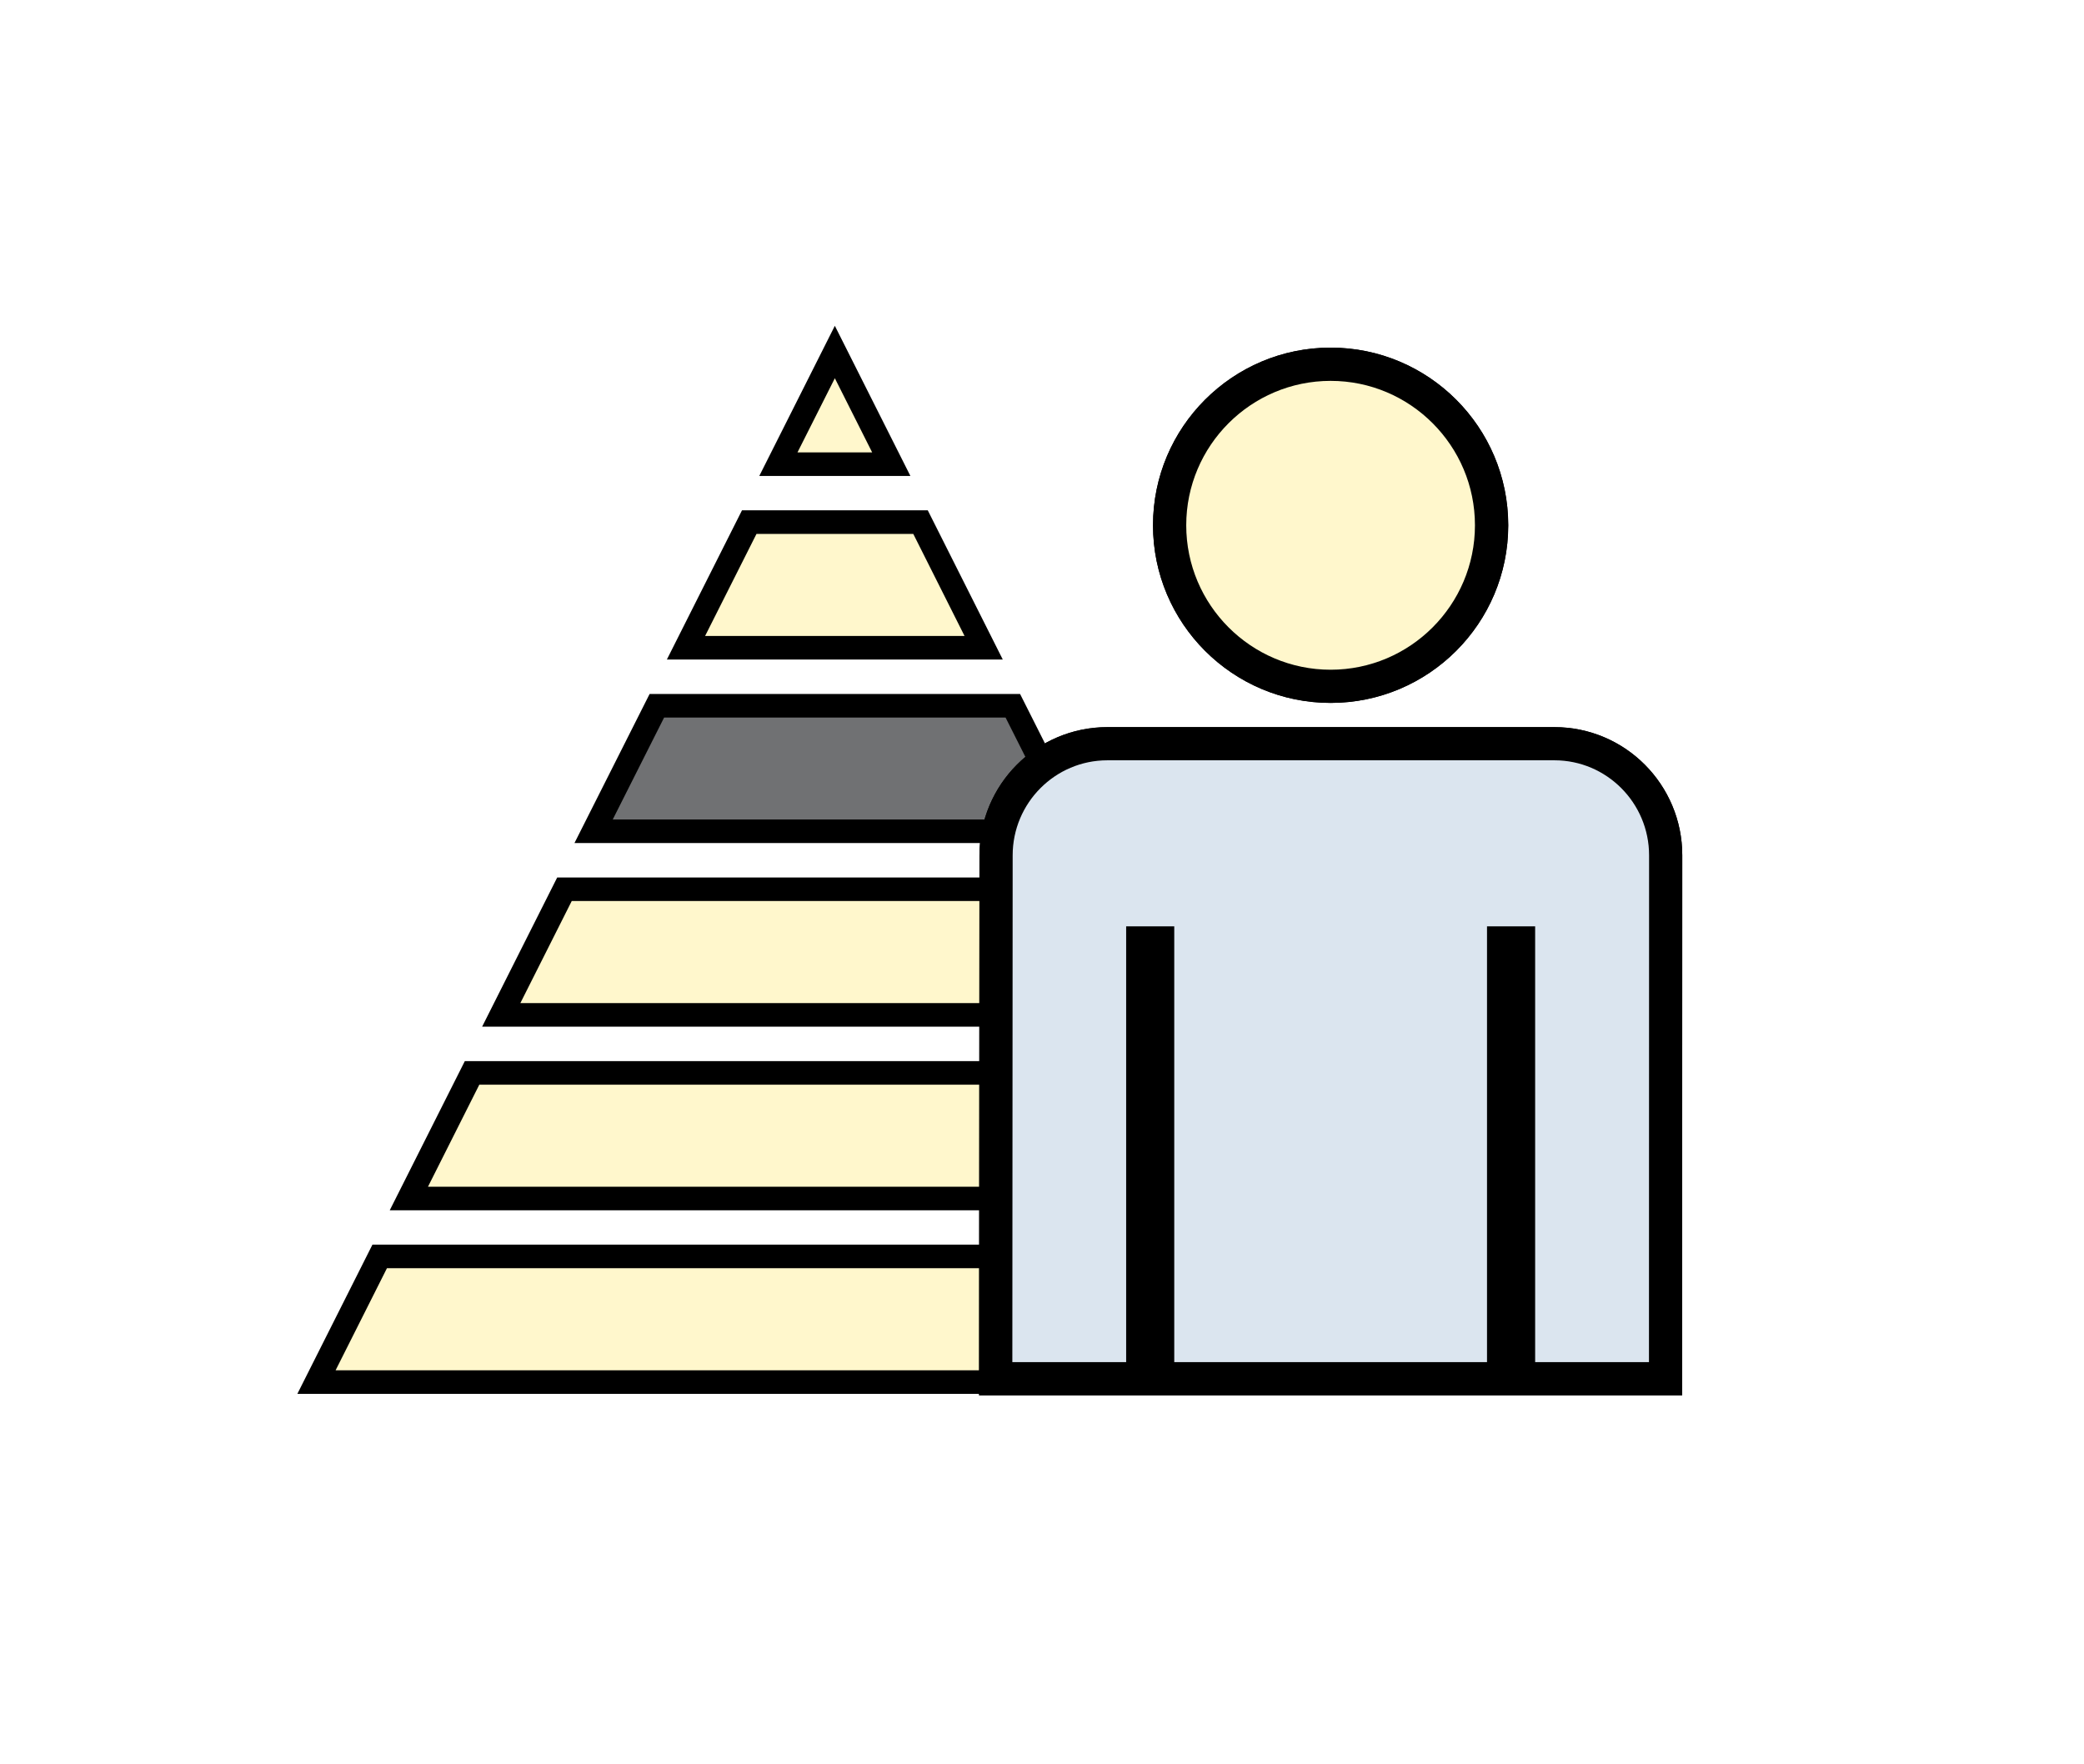
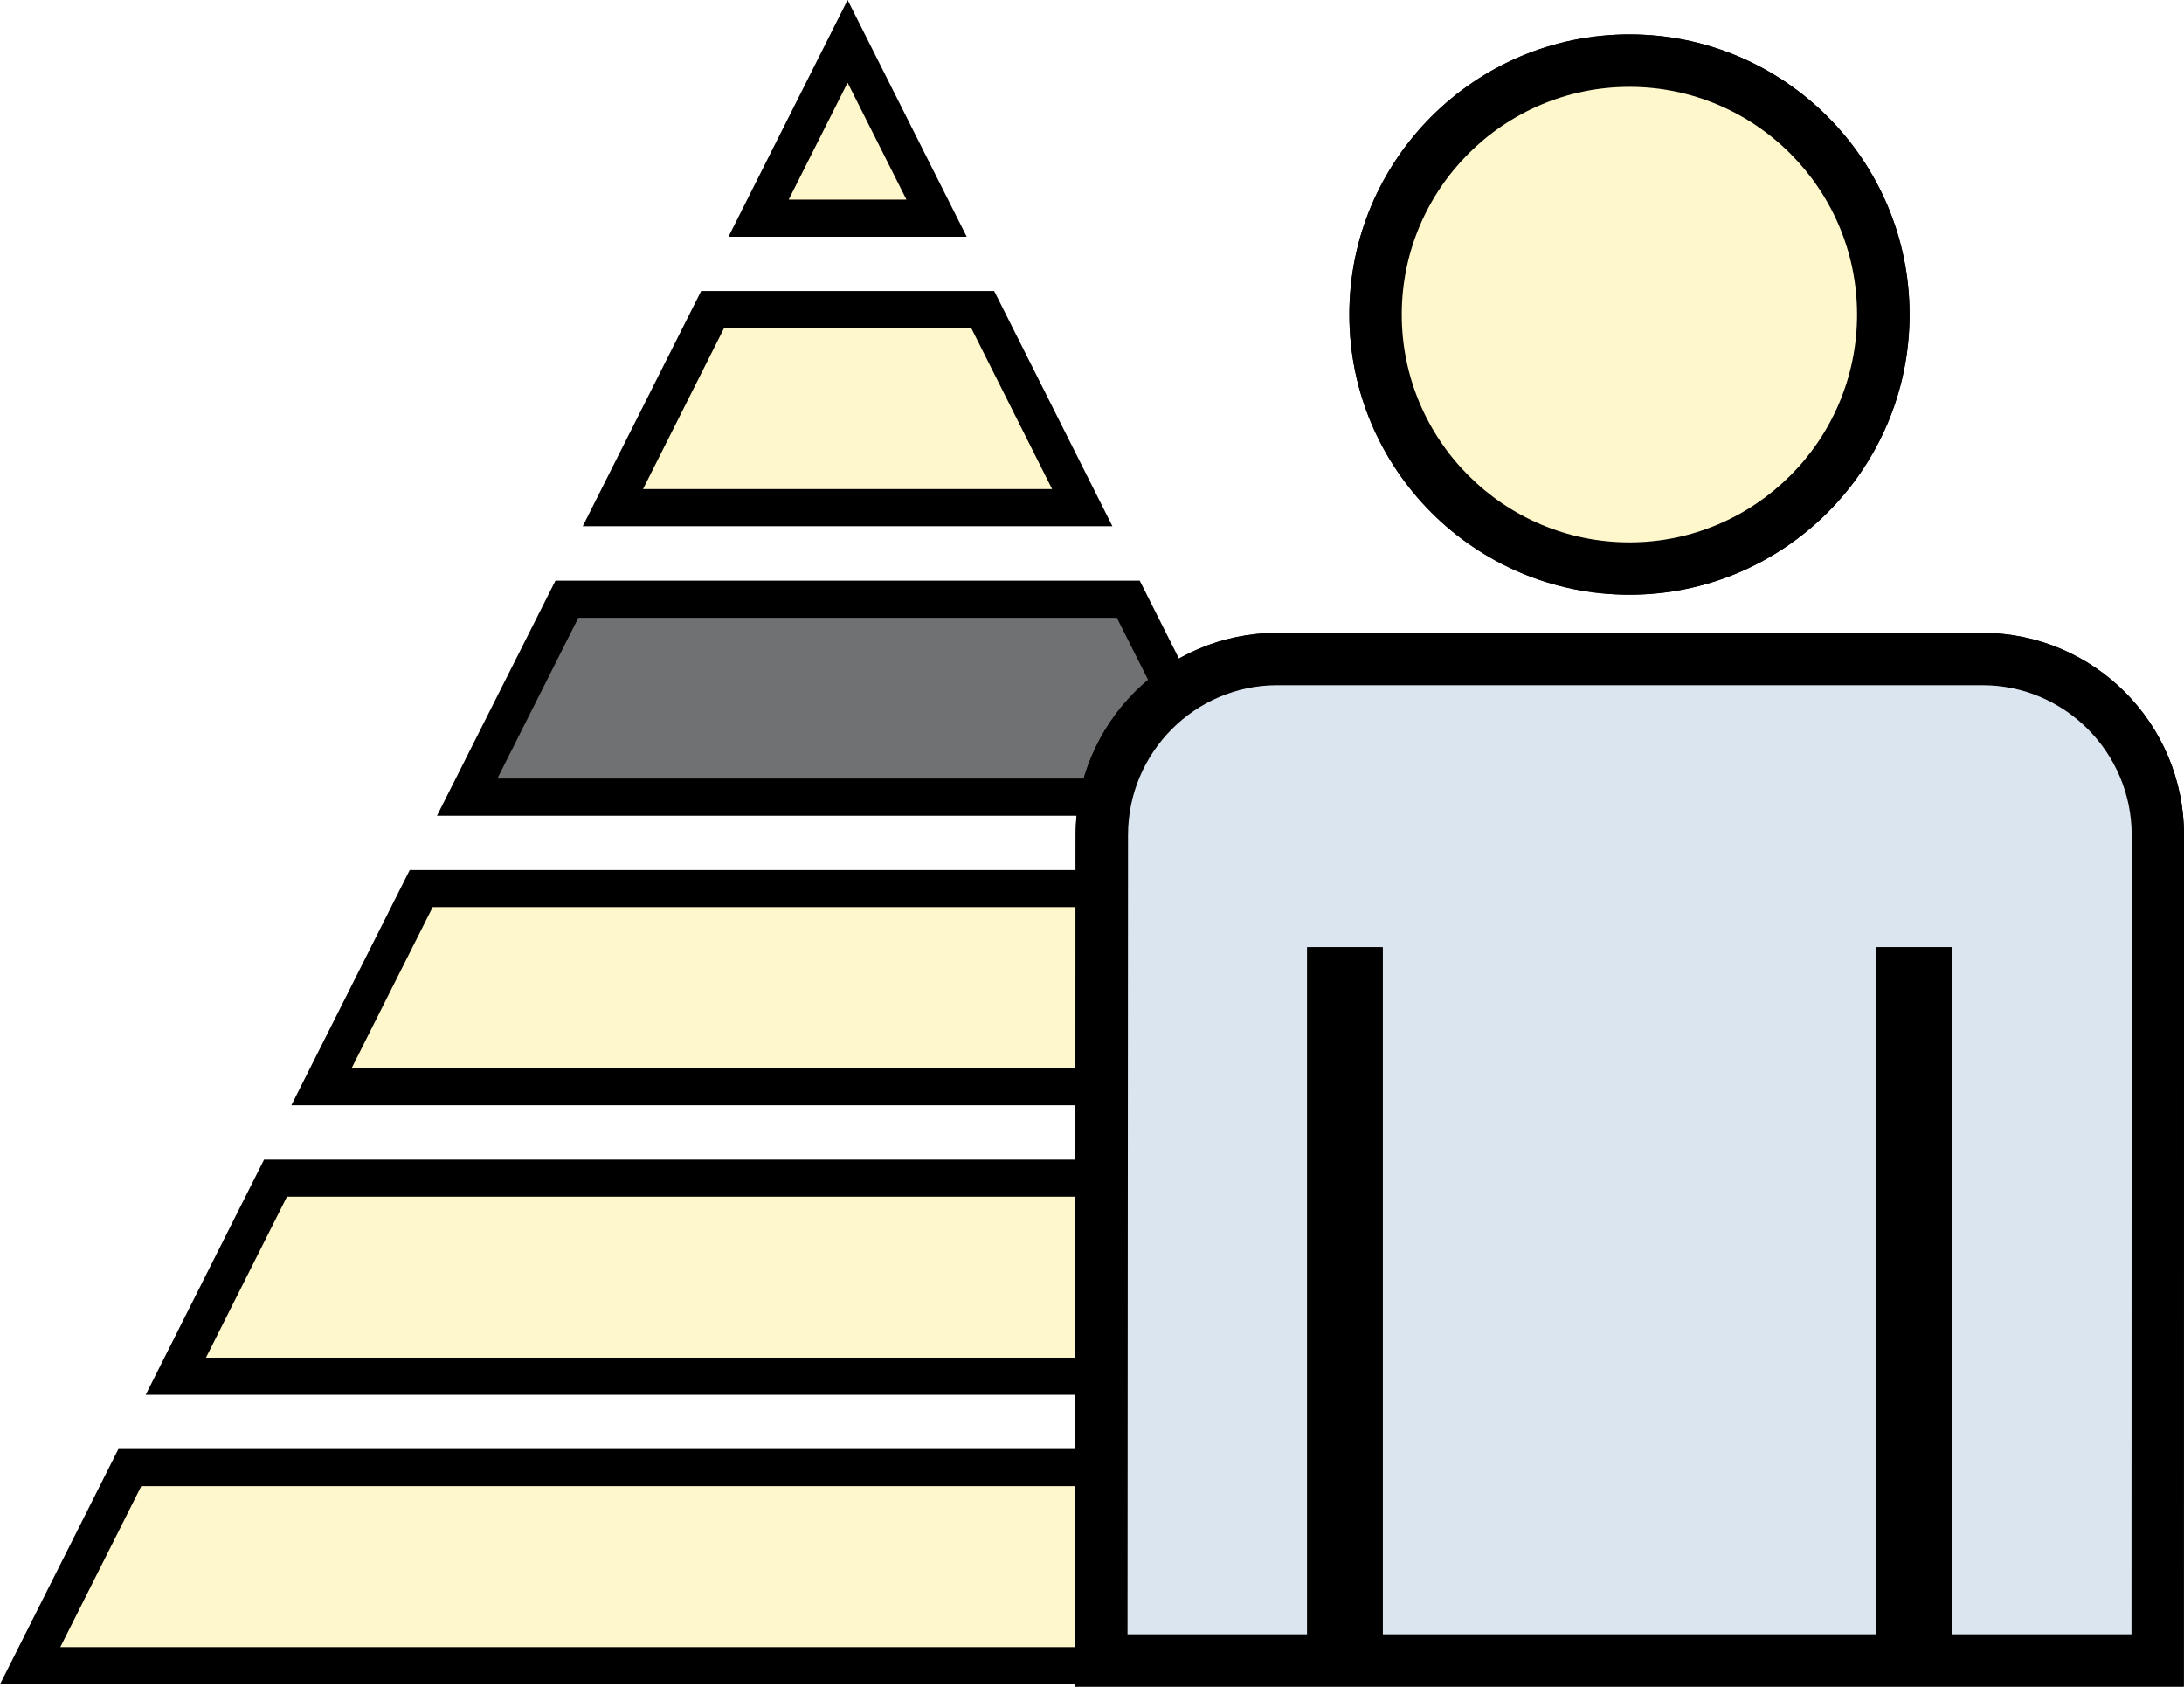
- <svg xmlns="http://www.w3.org/2000/svg" version="1.1" id="Ebene_1" x="0px" y="0px" width="52px" height="44px" viewBox="0 0 52 44" enable-background="new 0 0 52 44" xml:space="preserve">
-   <g>
-     <polygon points="32.368,31.055 9.293,31.055 7.42,34.777 34.24,34.777  " />
-     <polygon fill="#FFF7CC" points="9.655,31.643 32.006,31.643 33.288,34.189 8.374,34.189  " />
-     <polygon points="22.716,11.875 18.946,11.875 20.831,8.129 22.716,11.875  " />
-     <polygon fill="#FFF7CC" points="19.899,11.287 21.762,11.287 20.831,9.437 19.899,11.287  " />
-     <polygon points="23.15,12.733 18.514,12.733 16.64,16.455 25.021,16.455  " />
-     <polygon fill="#FFF7CC" points="18.876,13.321 22.788,13.321 24.067,15.867 17.594,15.867  " />
-     <polygon points="26.849,20.742 25.272,17.609 16.39,17.609 14.812,20.742  " />
-     <polygon points="27.326,21.035 14.334,21.035 16.209,17.315 25.453,17.315 27.326,21.035  " />
-     <polygon fill="#707173" points="15.289,20.447 26.372,20.447 25.091,17.903 16.571,17.903 15.289,20.447  " />
-     <polygon points="29.632,25.616 12.03,25.616 13.903,21.894 27.758,21.894 29.632,25.616  " />
-     <polygon fill="#FFF7CC" points="12.984,25.028 28.678,25.028 27.396,22.481 14.266,22.481 12.984,25.028  " />
-     <polygon points="31.937,30.197 9.725,30.197 11.598,26.476 30.063,26.476 31.937,30.197  " />
-     <polygon fill="#FFF7CC" points="10.679,29.609 30.982,29.609 29.701,27.063 11.96,27.063 10.679,29.609  " />
-     <circle fill="#E3E7F3" stroke="#000000" stroke-width="0.828" cx="33.202" cy="13.106" r="4.018" />
-     <g>
-       <path fill="#E3E7F3" stroke="#000000" stroke-width="0.828" d="M38.787,18.557H27.63c-1.54,0-2.776,1.247-2.776,2.785L24.845,34.4    h3.386V23.527h0.654V34.4h8.633V23.527h0.653V34.4h3.387l0.004-13.059C41.562,19.804,40.323,18.557,38.787,18.557z" />
-       <path d="M41.973,34.814H24.43l0.009-13.474c0-1.764,1.431-3.198,3.191-3.198h11.157c1.758,0,3.189,1.435,3.189,3.199    L41.973,34.814L41.973,34.814z" />
-       <path fill="#DBE5EF" d="M41.145,33.986l0.003-12.645c0-1.307-1.06-2.371-2.36-2.371H27.63c-1.302,0-2.362,1.064-2.362,2.371    L25.26,33.986H28.1V23.113h1.2v10.873h7.804V23.113h1.201v10.873H41.145z" />
-       <path d="M33.202,17.538c-2.444,0-4.432-1.988-4.432-4.433c0-2.444,1.988-4.432,4.432-4.432c2.443,0,4.431,1.988,4.431,4.432    C37.633,15.55,35.645,17.538,33.202,17.538L33.202,17.538z" />
-       <path fill="#FFF7CC" d="M33.202,9.503c-1.987,0-3.603,1.616-3.603,3.603c0,1.987,1.616,3.604,3.603,3.604    c1.986,0,3.601-1.617,3.601-3.604C36.803,11.119,35.188,9.503,33.202,9.503L33.202,9.503z" />
+ <svg xmlns="http://www.w3.org/2000/svg" version="1.1" id="Ebene_1" x="0px" y="0px" width="34.556" height="26.685" viewBox="0 0 34.556 26.685" enable-background="new 0 0 52 44" xml:space="preserve">
+   <defs id="defs47" />
+   <g id="g42" transform="translate(-7.42,-8.129)">
+     <polygon points="32.368,31.055 9.293,31.055 7.42,34.777 34.24,34.777 " id="polygon2" />
+     <polygon fill="#fff7cc" points="9.655,31.643 32.006,31.643 33.288,34.189 8.374,34.189 " id="polygon4" />
+     <polygon points="18.946,11.875 20.831,8.129 22.716,11.875 " id="polygon6" />
+     <polygon fill="#fff7cc" points="21.762,11.287 20.831,9.437 19.899,11.287 " id="polygon8" />
+     <polygon points="23.15,12.733 18.514,12.733 16.64,16.455 25.021,16.455 " id="polygon10" />
+     <polygon fill="#fff7cc" points="18.876,13.321 22.788,13.321 24.067,15.867 17.594,15.867 " id="polygon12" />
+     <polygon points="26.849,20.742 25.272,17.609 16.39,17.609 14.812,20.742 " id="polygon14" />
+     <polygon points="27.326,21.035 14.334,21.035 16.209,17.315 25.453,17.315 " id="polygon16" />
+     <polygon fill="#707173" points="15.289,20.447 26.372,20.447 25.091,17.903 16.571,17.903 " id="polygon18" />
+     <polygon points="29.632,25.616 12.03,25.616 13.903,21.894 27.758,21.894 " id="polygon20" />
+     <polygon fill="#fff7cc" points="12.984,25.028 28.678,25.028 27.396,22.481 14.266,22.481 " id="polygon22" />
+     <polygon points="31.937,30.197 9.725,30.197 11.598,26.476 30.063,26.476 " id="polygon24" />
+     <polygon fill="#fff7cc" points="10.679,29.609 30.982,29.609 29.701,27.063 11.96,27.063 " id="polygon26" />
+     <circle fill="#e3e7f3" stroke="#000000" stroke-width="0.828" cx="33.202" cy="13.106" r="4.018" id="circle28" />
+     <g id="g40">
+       <path fill="#e3e7f3" stroke="#000000" stroke-width="0.828" d="M 38.787,18.557 H 27.63 c -1.54,0 -2.776,1.247 -2.776,2.785 L 24.845,34.4 h 3.386 V 23.527 h 0.654 V 34.4 h 8.633 V 23.527 h 0.653 V 34.4 h 3.387 l 0.004,-13.059 c 0,-1.537 -1.239,-2.784 -2.775,-2.784 z" id="path30" />
+       <path d="M 41.973,34.814 H 24.43 L 24.439,21.34 c 0,-1.764 1.431,-3.198 3.191,-3.198 h 11.157 c 1.758,0 3.189,1.435 3.189,3.199 z" id="path32" />
+       <path fill="#dbe5ef" d="m 41.145,33.986 0.003,-12.645 c 0,-1.307 -1.06,-2.371 -2.36,-2.371 H 27.63 c -1.302,0 -2.362,1.064 -2.362,2.371 L 25.26,33.986 H 28.1 V 23.113 h 1.2 v 10.873 h 7.804 V 23.113 h 1.201 v 10.873 z" id="path34" />
+       <path d="m 33.202,17.538 c -2.444,0 -4.432,-1.988 -4.432,-4.433 0,-2.444 1.988,-4.432 4.432,-4.432 2.443,0 4.431,1.988 4.431,4.432 0,2.445 -1.988,4.433 -4.431,4.433 z" id="path36" />
+       <path fill="#fff7cc" d="m 33.202,9.503 c -1.987,0 -3.603,1.616 -3.603,3.603 0,1.987 1.616,3.604 3.603,3.604 1.986,0 3.601,-1.617 3.601,-3.604 0,-1.987 -1.615,-3.603 -3.601,-3.603 z" id="path38" />
    </g>
  </g>
</svg>
